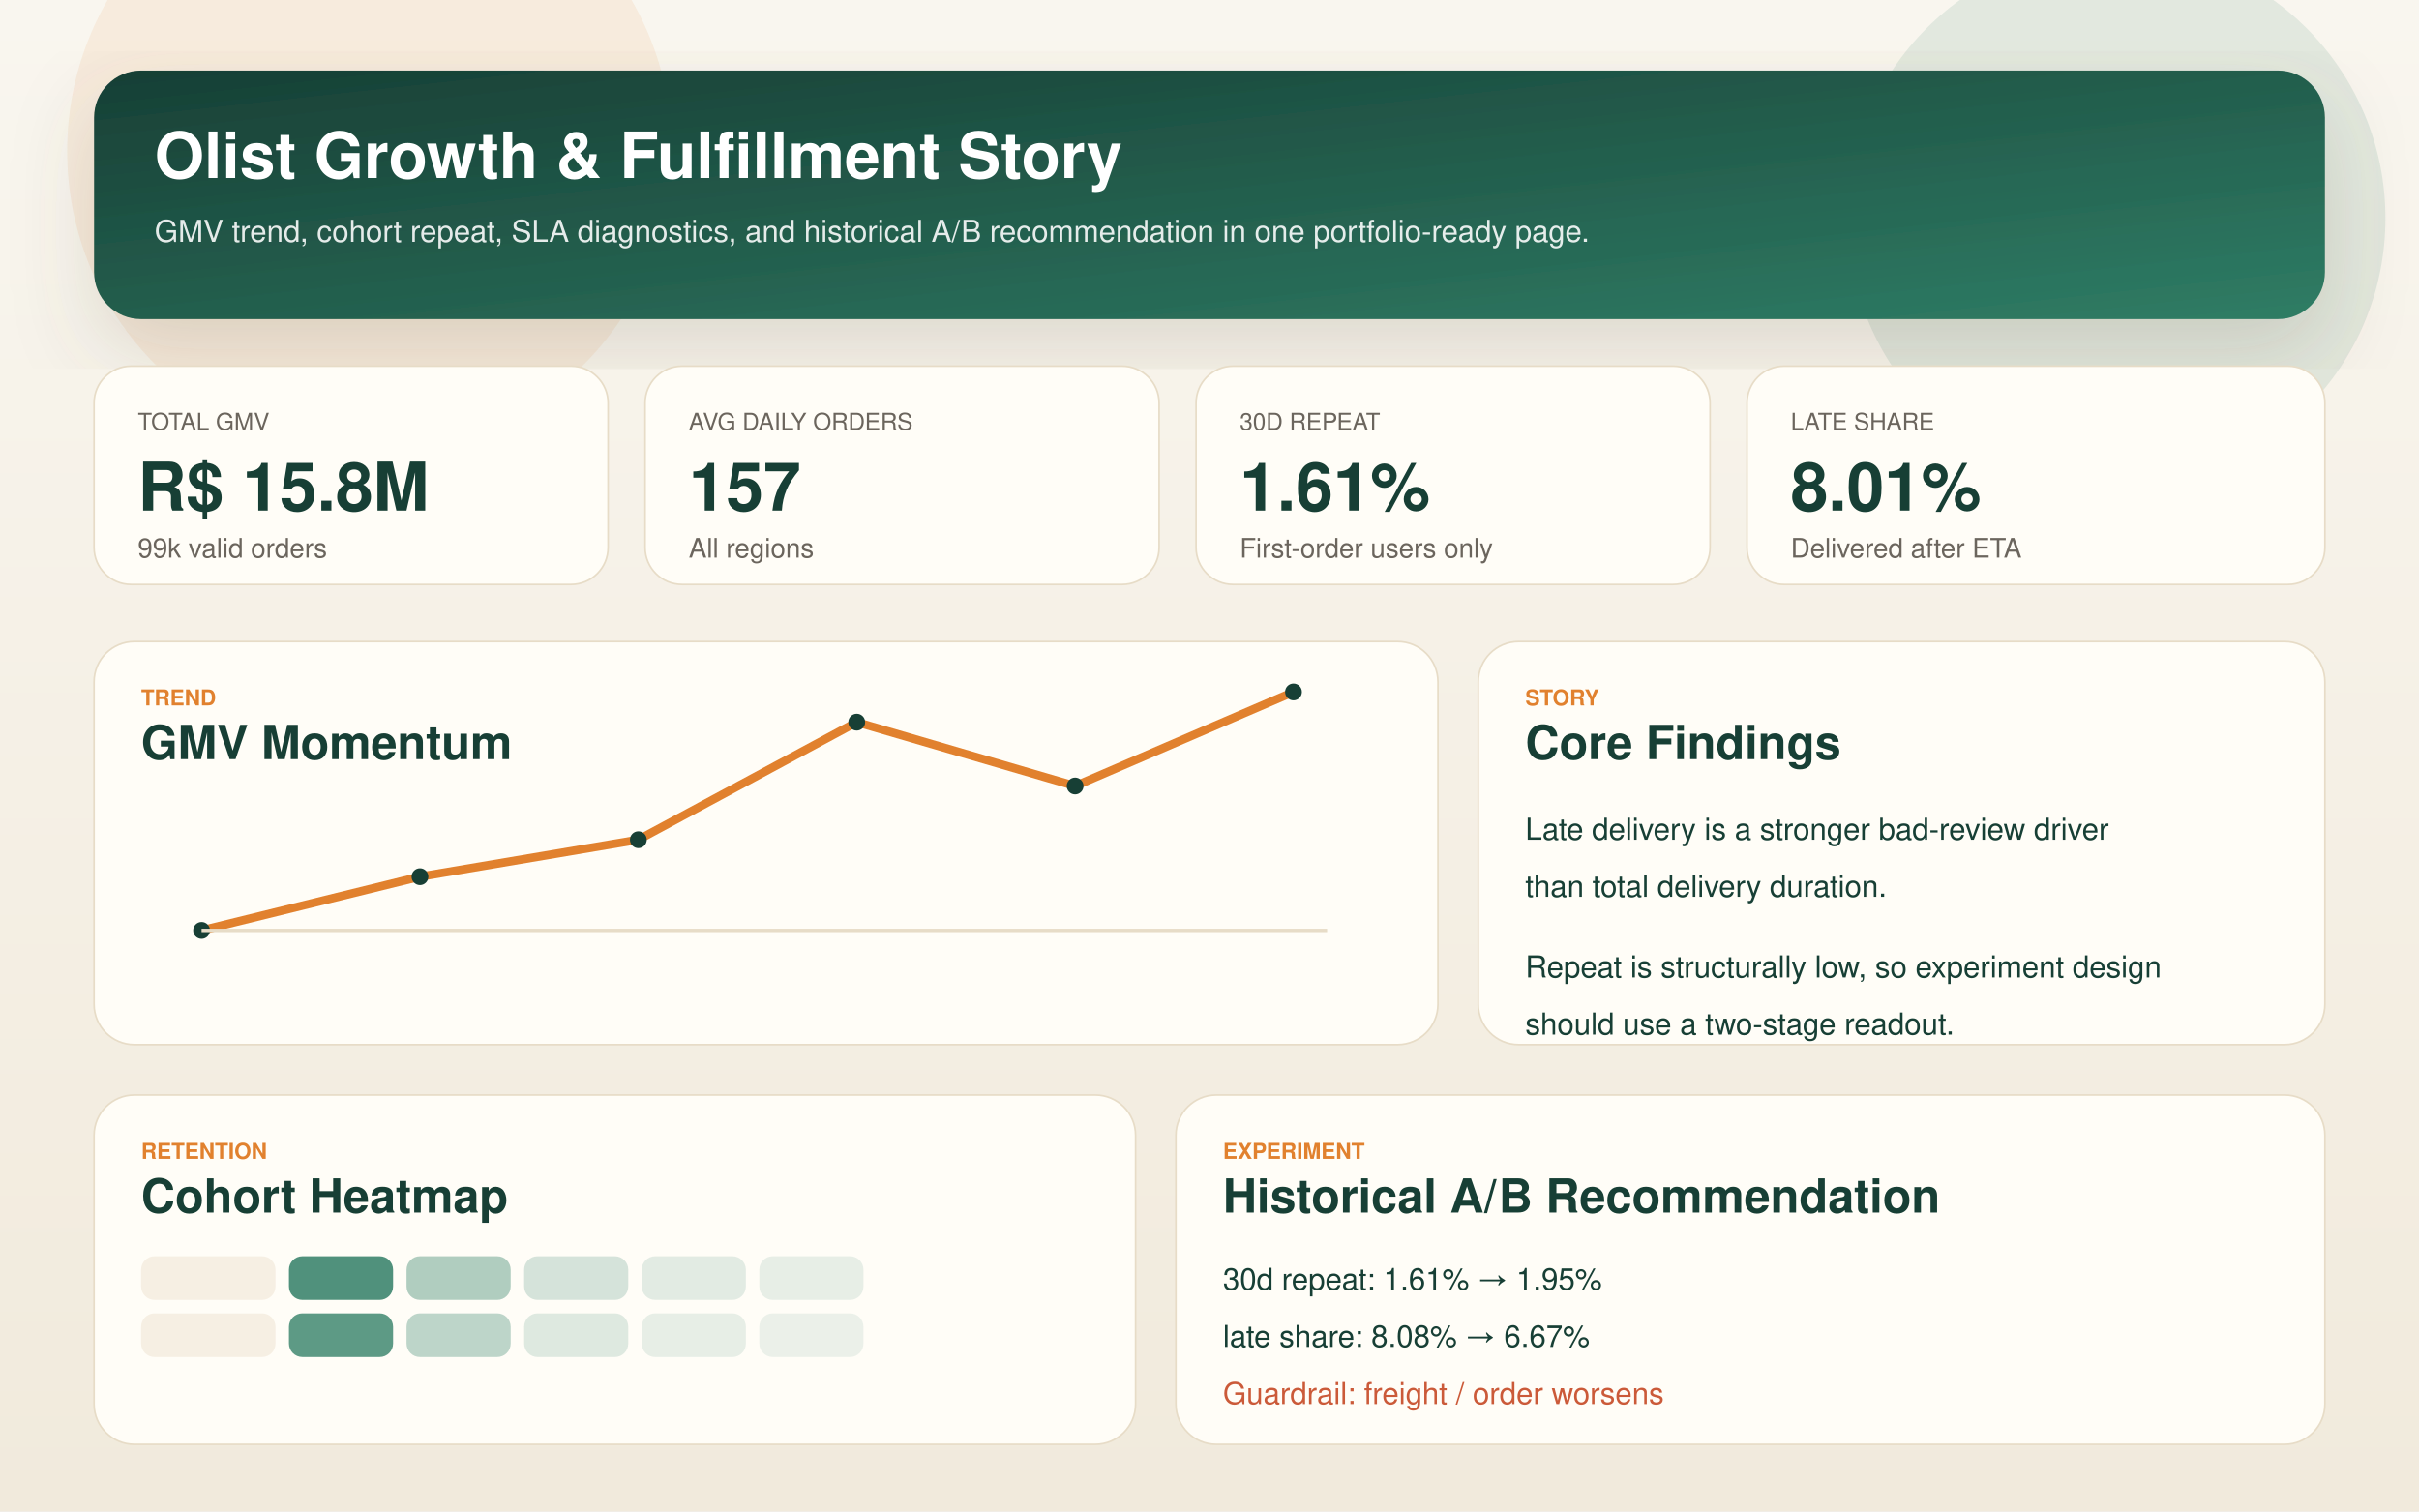
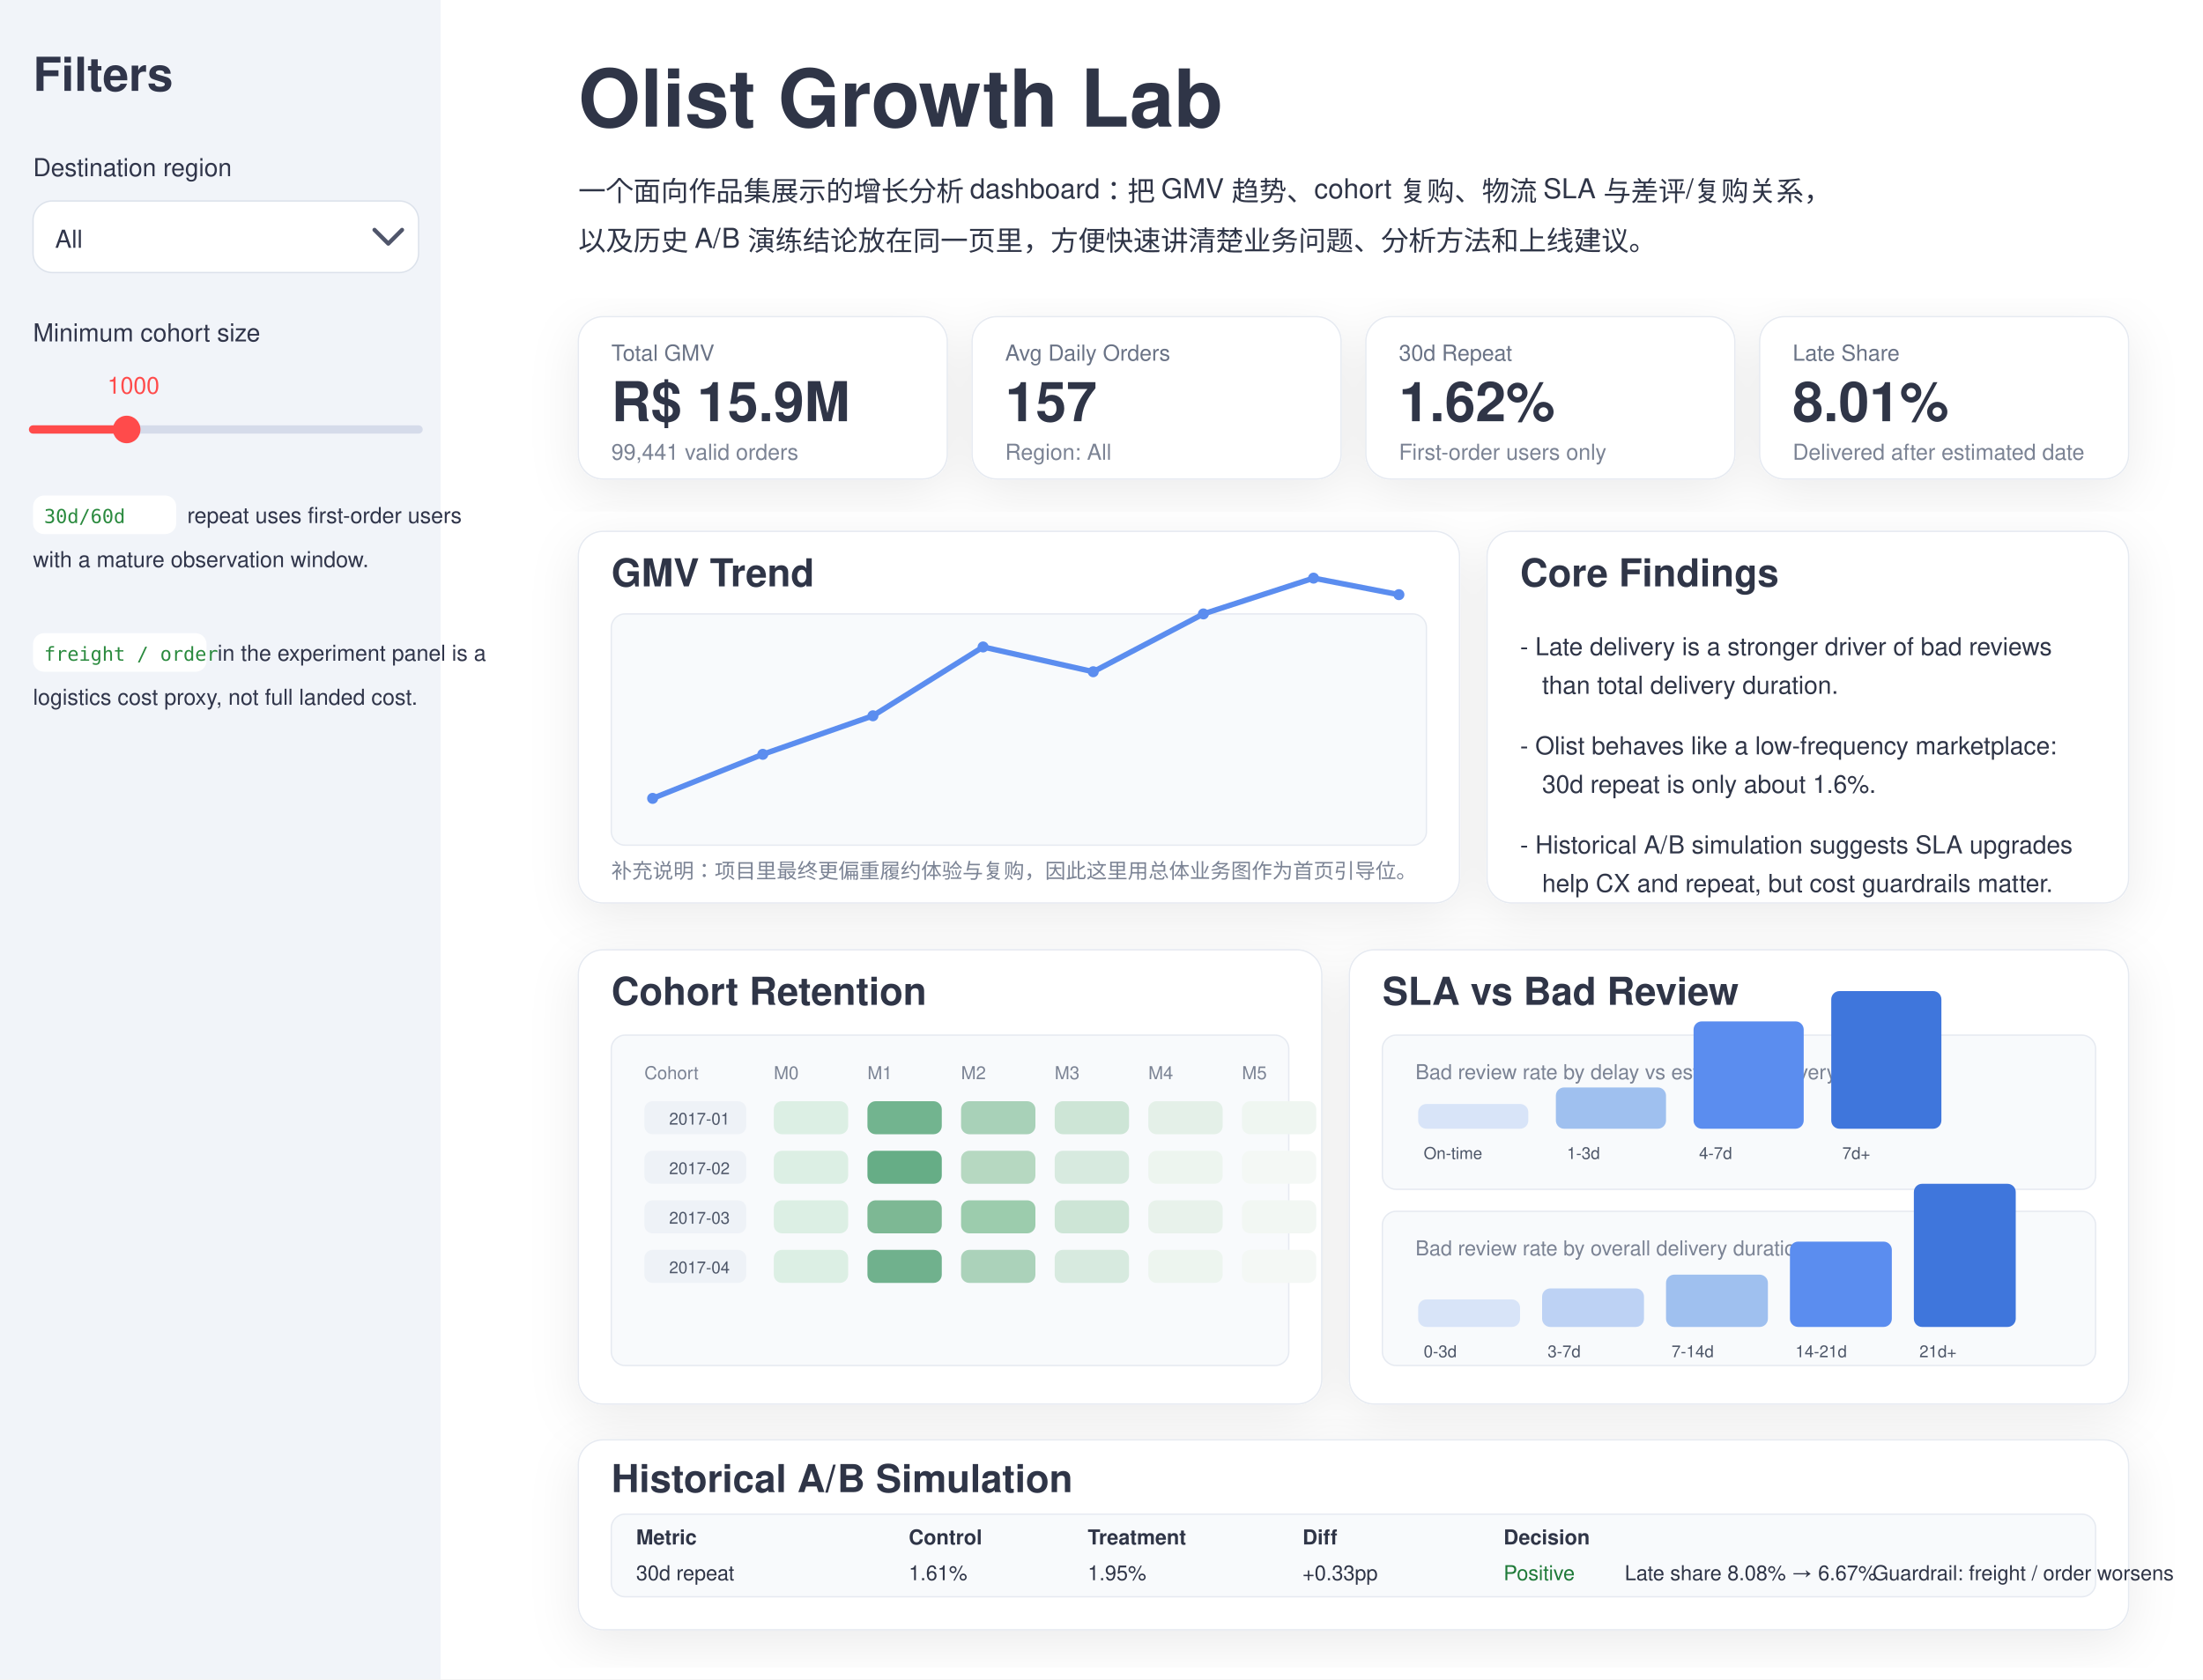
- <svg xmlns="http://www.w3.org/2000/svg" width="1440" height="900" viewBox="0 0 1440 900" role="img" aria-label="Olist dashboard preview">
+ <svg xmlns="http://www.w3.org/2000/svg" width="1600" height="1220" viewBox="0 0 1600 1220" role="img" aria-label="Olist Growth Lab dashboard preview">
  <defs>
-     <linearGradient id="bg" x1="0" x2="0" y1="0" y2="1">
-       <stop offset="0%" stop-color="#f9f6ef" />
-       <stop offset="100%" stop-color="#f1eadc" />
-     </linearGradient>
-     <linearGradient id="hero" x1="0" x2="1" y1="0" y2="1">
-       <stop offset="0%" stop-color="#173f35" />
-       <stop offset="100%" stop-color="#2f7d65" />
-     </linearGradient>
-     <filter id="shadow" x="-20%" y="-20%" width="140%" height="140%">
-       <feDropShadow dx="0" dy="18" stdDeviation="24" flood-color="#6d5d49" flood-opacity="0.18" />
+     <filter id="softShadow" x="-20%" y="-20%" width="140%" height="140%">
+       <feDropShadow dx="0" dy="10" stdDeviation="18" flood-color="#000000" flood-opacity="0.08" />
    </filter>
  </defs>
-   <rect width="1440" height="900" fill="url(#bg)" />
-   <circle cx="220" cy="90" r="180" fill="#e1812e" opacity="0.10" />
-   <circle cx="1260" cy="130" r="160" fill="#2f7d65" opacity="0.12" />
-   <rect x="56" y="42" width="1328" height="148" rx="28" fill="url(#hero)" filter="url(#shadow)" />
-   <text x="92" y="106" font-family="Helvetica, Arial, sans-serif" font-size="38" font-weight="700" fill="#ffffff">Olist Growth &amp; Fulfillment Story</text>
-   <text x="92" y="144" font-family="Helvetica, Arial, sans-serif" font-size="18" fill="rgba(255,255,255,0.88)">GMV trend, cohort repeat, SLA diagnostics, and historical A/B recommendation in one portfolio-ready page.</text>
+   <rect width="1600" height="1220" fill="#ffffff" />
+   <rect x="0" y="0" width="320" height="1220" fill="#f1f4f9" />
+   <text x="24" y="66" font-family="Helvetica, Arial, sans-serif" font-size="34" font-weight="700" fill="#30354a">Filters</text>
+   <text x="24" y="128" font-family="Helvetica, Arial, sans-serif" font-size="18" fill="#30354a">Destination region</text>
+   <rect x="24" y="146" width="280" height="52" rx="14" fill="#ffffff" stroke="#dce2eb" />
+   <text x="40" y="180" font-family="Helvetica, Arial, sans-serif" font-size="18" fill="#30354a">All</text>
+   <path d="M272 167 L282 177 L292 167" fill="none" stroke="#4f556a" stroke-width="3" stroke-linecap="round" stroke-linejoin="round" />
+   <text x="24" y="248" font-family="Helvetica, Arial, sans-serif" font-size="18" fill="#30354a">Minimum cohort size</text>
+   <text x="78" y="286" font-family="Helvetica, Arial, sans-serif" font-size="17" fill="#ff4b4b">1000</text>
+   <line x1="24" y1="312" x2="304" y2="312" stroke="#d5dbea" stroke-width="6" stroke-linecap="round" />
+   <line x1="24" y1="312" x2="92" y2="312" stroke="#ff4b4b" stroke-width="6" stroke-linecap="round" />
+   <circle cx="92" cy="312" r="10" fill="#ff4b4b" />
+   <rect x="24" y="360" width="104" height="28" rx="8" fill="#ffffff" />
+   <text x="32" y="380" font-family="Menlo, Monaco, monospace" font-size="14" fill="#2a8a3e">30d/60d</text>
+   <text x="136" y="380" font-family="Helvetica, Arial, sans-serif" font-size="16" fill="#30354a">repeat uses first-order users</text>
+   <text x="24" y="412" font-family="Helvetica, Arial, sans-serif" font-size="16" fill="#30354a">with a mature observation window.</text>
+   <rect x="24" y="460" width="126" height="28" rx="8" fill="#ffffff" />
+   <text x="32" y="480" font-family="Menlo, Monaco, monospace" font-size="14" fill="#2a8a3e">freight / order</text>
+   <text x="158" y="480" font-family="Helvetica, Arial, sans-serif" font-size="16" fill="#30354a">in the experiment panel is a</text>
+   <text x="24" y="512" font-family="Helvetica, Arial, sans-serif" font-size="16" fill="#30354a">logistics cost proxy, not full landed cost.</text>
+   <text x="420" y="92" font-family="Helvetica, Arial, sans-serif" font-size="58" font-weight="700" fill="#2f3547">Olist Growth Lab</text>
+   <text x="420" y="146" font-family="Helvetica, Arial, sans-serif" font-size="20" fill="#2f3547">一个面向作品集展示的增长分析 dashboard：把 GMV 趋势、cohort 复购、物流 SLA 与差评/复购关系，</text>
+   <text x="420" y="182" font-family="Helvetica, Arial, sans-serif" font-size="20" fill="#2f3547">以及历史 A/B 演练结论放在同一页里，方便快速讲清楚业务问题、分析方法和上线建议。</text>
+   <g font-family="Helvetica, Arial, sans-serif" filter="url(#softShadow)">
+     <rect x="420" y="230" width="268" height="118" rx="18" fill="#ffffff" stroke="#e6eaf1" />
+     <rect x="706" y="230" width="268" height="118" rx="18" fill="#ffffff" stroke="#e6eaf1" />
+     <rect x="992" y="230" width="268" height="118" rx="18" fill="#ffffff" stroke="#e6eaf1" />
+     <rect x="1278" y="230" width="268" height="118" rx="18" fill="#ffffff" stroke="#e6eaf1" />
+   </g>
  <g font-family="Helvetica, Arial, sans-serif">
-     <rect x="56" y="218" width="306" height="130" rx="22" fill="#fffdf7" stroke="#e7dcc7" />
-     <rect x="384" y="218" width="306" height="130" rx="22" fill="#fffdf7" stroke="#e7dcc7" />
-     <rect x="712" y="218" width="306" height="130" rx="22" fill="#fffdf7" stroke="#e7dcc7" />
-     <rect x="1040" y="218" width="344" height="130" rx="22" fill="#fffdf7" stroke="#e7dcc7" />
-     <text x="82" y="256" font-size="14" fill="#6b655d">TOTAL GMV</text>
-     <text x="82" y="304" font-size="40" font-weight="700" fill="#173f35">R$ 15.8M</text>
-     <text x="82" y="332" font-size="16" fill="#6b655d">99k valid orders</text>
-     <text x="410" y="256" font-size="14" fill="#6b655d">AVG DAILY ORDERS</text>
-     <text x="410" y="304" font-size="40" font-weight="700" fill="#173f35">157</text>
-     <text x="410" y="332" font-size="16" fill="#6b655d">All regions</text>
-     <text x="738" y="256" font-size="14" fill="#6b655d">30D REPEAT</text>
-     <text x="738" y="304" font-size="40" font-weight="700" fill="#173f35">1.61%</text>
-     <text x="738" y="332" font-size="16" fill="#6b655d">First-order users only</text>
-     <text x="1066" y="256" font-size="14" fill="#6b655d">LATE SHARE</text>
-     <text x="1066" y="304" font-size="40" font-weight="700" fill="#173f35">8.01%</text>
-     <text x="1066" y="332" font-size="16" fill="#6b655d">Delivered after ETA</text>
+     <text x="444" y="262" font-size="16" fill="#6a7386">Total GMV</text>
+     <text x="444" y="306" font-size="40" font-weight="700" fill="#2f3547">R$ 15.9M</text>
+     <text x="444" y="334" font-size="16" fill="#7b8394">99,441 valid orders</text>
+     <text x="730" y="262" font-size="16" fill="#6a7386">Avg Daily Orders</text>
+     <text x="730" y="306" font-size="40" font-weight="700" fill="#2f3547">157</text>
+     <text x="730" y="334" font-size="16" fill="#7b8394">Region: All</text>
+     <text x="1016" y="262" font-size="16" fill="#6a7386">30d Repeat</text>
+     <text x="1016" y="306" font-size="40" font-weight="700" fill="#2f3547">1.62%</text>
+     <text x="1016" y="334" font-size="16" fill="#7b8394">First-order users only</text>
+     <text x="1302" y="262" font-size="16" fill="#6a7386">Late Share</text>
+     <text x="1302" y="306" font-size="40" font-weight="700" fill="#2f3547">8.01%</text>
+     <text x="1302" y="334" font-size="16" fill="#7b8394">Delivered after estimated date</text>
  </g>
-   <rect x="56" y="382" width="800" height="240" rx="24" fill="#fffdf7" stroke="#e7dcc7" />
-   <text x="84" y="420" font-family="Helvetica, Arial, sans-serif" font-size="13" fill="#e1812e" font-weight="700">TREND</text>
-   <text x="84" y="452" font-family="Helvetica, Arial, sans-serif" font-size="28" fill="#173f35" font-weight="700">GMV Momentum</text>
-   <path d="M120 554 L250 522 L380 500 L510 430 L640 468 L770 412" fill="none" stroke="#e1812e" stroke-width="5" />
-   <path d="M120 554 L250 522 L380 500 L510 430 L640 468 L770 412" fill="none" stroke="#173f35" stroke-width="0" />
-   <circle cx="120" cy="554" r="5" fill="#173f35" />
-   <circle cx="250" cy="522" r="5" fill="#173f35" />
-   <circle cx="380" cy="500" r="5" fill="#173f35" />
-   <circle cx="510" cy="430" r="5" fill="#173f35" />
-   <circle cx="640" cy="468" r="5" fill="#173f35" />
-   <circle cx="770" cy="412" r="5" fill="#173f35" />
-   <line x1="120" y1="554" x2="790" y2="554" stroke="#e7dcc7" stroke-width="2" />
-   <rect x="880" y="382" width="504" height="240" rx="24" fill="#fffdf7" stroke="#e7dcc7" />
-   <text x="908" y="420" font-family="Helvetica, Arial, sans-serif" font-size="13" fill="#e1812e" font-weight="700">STORY</text>
-   <text x="908" y="452" font-family="Helvetica, Arial, sans-serif" font-size="28" fill="#173f35" font-weight="700">Core Findings</text>
-   <text x="908" y="500" font-family="Helvetica, Arial, sans-serif" font-size="18" fill="#173f35">Late delivery is a stronger bad-review driver</text>
-   <text x="908" y="534" font-family="Helvetica, Arial, sans-serif" font-size="18" fill="#173f35">than total delivery duration.</text>
-   <text x="908" y="582" font-family="Helvetica, Arial, sans-serif" font-size="18" fill="#173f35">Repeat is structurally low, so experiment design</text>
-   <text x="908" y="616" font-family="Helvetica, Arial, sans-serif" font-size="18" fill="#173f35">should use a two-stage readout.</text>
-   <rect x="56" y="652" width="620" height="208" rx="24" fill="#fffdf7" stroke="#e7dcc7" />
-   <text x="84" y="690" font-family="Helvetica, Arial, sans-serif" font-size="13" fill="#e1812e" font-weight="700">RETENTION</text>
-   <text x="84" y="722" font-family="Helvetica, Arial, sans-serif" font-size="28" fill="#173f35" font-weight="700">Cohort Heatmap</text>
-   <g>
-     <rect x="84" y="748" width="80" height="26" rx="8" fill="#f6efe3" />
-     <rect x="172" y="748" width="62" height="26" rx="8" fill="#2f7d65" opacity="0.84" />
-     <rect x="242" y="748" width="62" height="26" rx="8" fill="#2f7d65" opacity="0.38" />
-     <rect x="312" y="748" width="62" height="26" rx="8" fill="#2f7d65" opacity="0.20" />
-     <rect x="382" y="748" width="62" height="26" rx="8" fill="#2f7d65" opacity="0.14" />
-     <rect x="452" y="748" width="62" height="26" rx="8" fill="#2f7d65" opacity="0.12" />
+   <g filter="url(#softShadow)">
+     <rect x="420" y="386" width="640" height="270" rx="18" fill="#ffffff" stroke="#e6eaf1" />
+     <rect x="1080" y="386" width="466" height="270" rx="18" fill="#ffffff" stroke="#e6eaf1" />
+   </g>
+   <text x="444" y="426" font-family="Helvetica, Arial, sans-serif" font-size="28" font-weight="700" fill="#2f3547">GMV Trend</text>
+   <rect x="444" y="446" width="592" height="168" rx="10" fill="#f8fafc" stroke="#e6eaf1" />
+   <path d="M474 580 L554 548 L634 520 L714 470 L794 488 L874 446 L954 420 L1016 432" fill="none" stroke="#5b8def" stroke-width="4" stroke-linecap="round" stroke-linejoin="round" />
+   <circle cx="474" cy="580" r="4" fill="#5b8def" />
+   <circle cx="554" cy="548" r="4" fill="#5b8def" />
+   <circle cx="634" cy="520" r="4" fill="#5b8def" />
+   <circle cx="714" cy="470" r="4" fill="#5b8def" />
+   <circle cx="794" cy="488" r="4" fill="#5b8def" />
+   <circle cx="874" cy="446" r="4" fill="#5b8def" />
+   <circle cx="954" cy="420" r="4" fill="#5b8def" />
+   <circle cx="1016" cy="432" r="4" fill="#5b8def" />
+   <text x="444" y="638" font-family="Helvetica, Arial, sans-serif" font-size="15" fill="#7b8394">补充说明：项目里最终更偏重履约体验与复购，因此这里用总体业务图作为首页引导位。</text>
+   <text x="1104" y="426" font-family="Helvetica, Arial, sans-serif" font-size="28" font-weight="700" fill="#2f3547">Core Findings</text>
+   <text x="1104" y="476" font-family="Helvetica, Arial, sans-serif" font-size="18" fill="#2f3547">- Late delivery is a stronger driver of bad reviews</text>
+   <text x="1120" y="504" font-family="Helvetica, Arial, sans-serif" font-size="18" fill="#2f3547">than total delivery duration.</text>
+   <text x="1104" y="548" font-family="Helvetica, Arial, sans-serif" font-size="18" fill="#2f3547">- Olist behaves like a low-frequency marketplace:</text>
+   <text x="1120" y="576" font-family="Helvetica, Arial, sans-serif" font-size="18" fill="#2f3547">30d repeat is only about 1.6%.</text>
+   <text x="1104" y="620" font-family="Helvetica, Arial, sans-serif" font-size="18" fill="#2f3547">- Historical A/B simulation suggests SLA upgrades</text>
+   <text x="1120" y="648" font-family="Helvetica, Arial, sans-serif" font-size="18" fill="#2f3547">help CX and repeat, but cost guardrails matter.</text>
+   <g filter="url(#softShadow)">
+     <rect x="420" y="690" width="540" height="330" rx="18" fill="#ffffff" stroke="#e6eaf1" />
+     <rect x="980" y="690" width="566" height="330" rx="18" fill="#ffffff" stroke="#e6eaf1" />
+   </g>
+   <text x="444" y="730" font-family="Helvetica, Arial, sans-serif" font-size="28" font-weight="700" fill="#2f3547">Cohort Retention</text>
+   <rect x="444" y="752" width="492" height="240" rx="10" fill="#f8fafc" stroke="#e6eaf1" />
+   <g font-family="Helvetica, Arial, sans-serif" font-size="13">
+     <text x="468" y="784" fill="#7b8394">Cohort</text>
+     <text x="562" y="784" fill="#7b8394">M0</text>
+     <text x="630" y="784" fill="#7b8394">M1</text>
+     <text x="698" y="784" fill="#7b8394">M2</text>
+     <text x="766" y="784" fill="#7b8394">M3</text>
+     <text x="834" y="784" fill="#7b8394">M4</text>
+     <text x="902" y="784" fill="#7b8394">M5</text>
  </g>
  <g>
-     <rect x="84" y="782" width="80" height="26" rx="8" fill="#f6efe3" />
-     <rect x="172" y="782" width="62" height="26" rx="8" fill="#2f7d65" opacity="0.78" />
-     <rect x="242" y="782" width="62" height="26" rx="8" fill="#2f7d65" opacity="0.32" />
-     <rect x="312" y="782" width="62" height="26" rx="8" fill="#2f7d65" opacity="0.16" />
-     <rect x="382" y="782" width="62" height="26" rx="8" fill="#2f7d65" opacity="0.12" />
-     <rect x="452" y="782" width="62" height="26" rx="8" fill="#2f7d65" opacity="0.10" />
+     <rect x="468" y="800" width="74" height="24" rx="6" fill="#eef2f7" />
+     <text x="486" y="817" font-family="Helvetica, Arial, sans-serif" font-size="12" fill="#4d5668">2017-01</text>
+     <rect x="562" y="800" width="54" height="24" rx="6" fill="#dcefe4" />
+     <rect x="630" y="800" width="54" height="24" rx="6" fill="#72b48f" />
+     <rect x="698" y="800" width="54" height="24" rx="6" fill="#a8d1b8" />
+     <rect x="766" y="800" width="54" height="24" rx="6" fill="#cde5d6" />
+     <rect x="834" y="800" width="54" height="24" rx="6" fill="#e4f0e8" />
+     <rect x="902" y="800" width="54" height="24" rx="6" fill="#eff6f1" />
+     <rect x="468" y="836" width="74" height="24" rx="6" fill="#eef2f7" />
+     <text x="486" y="853" font-family="Helvetica, Arial, sans-serif" font-size="12" fill="#4d5668">2017-02</text>
+     <rect x="562" y="836" width="54" height="24" rx="6" fill="#dcefe4" />
+     <rect x="630" y="836" width="54" height="24" rx="6" fill="#66ad86" />
+     <rect x="698" y="836" width="54" height="24" rx="6" fill="#b6d8c1" />
+     <rect x="766" y="836" width="54" height="24" rx="6" fill="#d7eadf" />
+     <rect x="834" y="836" width="54" height="24" rx="6" fill="#edf5ef" />
+     <rect x="902" y="836" width="54" height="24" rx="6" fill="#f4f8f5" />
+     <rect x="468" y="872" width="74" height="24" rx="6" fill="#eef2f7" />
+     <text x="486" y="889" font-family="Helvetica, Arial, sans-serif" font-size="12" fill="#4d5668">2017-03</text>
+     <rect x="562" y="872" width="54" height="24" rx="6" fill="#dcefe4" />
+     <rect x="630" y="872" width="54" height="24" rx="6" fill="#7db894" />
+     <rect x="698" y="872" width="54" height="24" rx="6" fill="#9cccad" />
+     <rect x="766" y="872" width="54" height="24" rx="6" fill="#cde5d6" />
+     <rect x="834" y="872" width="54" height="24" rx="6" fill="#e8f2eb" />
+     <rect x="902" y="872" width="54" height="24" rx="6" fill="#f2f7f3" />
+     <rect x="468" y="908" width="74" height="24" rx="6" fill="#eef2f7" />
+     <text x="486" y="925" font-family="Helvetica, Arial, sans-serif" font-size="12" fill="#4d5668">2017-04</text>
+     <rect x="562" y="908" width="54" height="24" rx="6" fill="#dcefe4" />
+     <rect x="630" y="908" width="54" height="24" rx="6" fill="#70b18d" />
+     <rect x="698" y="908" width="54" height="24" rx="6" fill="#abd2ba" />
+     <rect x="766" y="908" width="54" height="24" rx="6" fill="#d7eadf" />
+     <rect x="834" y="908" width="54" height="24" rx="6" fill="#edf5ef" />
+     <rect x="902" y="908" width="54" height="24" rx="6" fill="#f4f8f5" />
  </g>
-   <rect x="700" y="652" width="684" height="208" rx="24" fill="#fffdf7" stroke="#e7dcc7" />
-   <text x="728" y="690" font-family="Helvetica, Arial, sans-serif" font-size="13" fill="#e1812e" font-weight="700">EXPERIMENT</text>
-   <text x="728" y="722" font-family="Helvetica, Arial, sans-serif" font-size="28" fill="#173f35" font-weight="700">Historical A/B Recommendation</text>
-   <text x="728" y="768" font-family="Helvetica, Arial, sans-serif" font-size="18" fill="#173f35">30d repeat: 1.61% → 1.95%</text>
-   <text x="728" y="802" font-family="Helvetica, Arial, sans-serif" font-size="18" fill="#173f35">late share: 8.08% → 6.67%</text>
-   <text x="728" y="836" font-family="Helvetica, Arial, sans-serif" font-size="18" fill="#cb5a39">Guardrail: freight / order worsens</text>
+   <text x="1004" y="730" font-family="Helvetica, Arial, sans-serif" font-size="28" font-weight="700" fill="#2f3547">SLA vs Bad Review</text>
+   <rect x="1004" y="752" width="518" height="112" rx="10" fill="#f8fafc" stroke="#e6eaf1" />
+   <rect x="1004" y="880" width="518" height="112" rx="10" fill="#f8fafc" stroke="#e6eaf1" />
+   <text x="1028" y="784" font-family="Helvetica, Arial, sans-serif" font-size="15" fill="#7b8394">Bad review rate by delay vs estimated delivery</text>
+   <text x="1028" y="912" font-family="Helvetica, Arial, sans-serif" font-size="15" fill="#7b8394">Bad review rate by overall delivery duration</text>
+   <g>
+     <rect x="1030" y="802" width="80" height="18" rx="6" fill="#d8e4f8" />
+     <rect x="1130" y="790" width="80" height="30" rx="6" fill="#9fc0ef" />
+     <rect x="1230" y="742" width="80" height="78" rx="6" fill="#5b8def" />
+     <rect x="1330" y="720" width="80" height="100" rx="6" fill="#3f76dc" />
+     <text x="1034" y="842" font-family="Helvetica, Arial, sans-serif" font-size="12" fill="#4d5668">On-time</text>
+     <text x="1138" y="842" font-family="Helvetica, Arial, sans-serif" font-size="12" fill="#4d5668">1-3d</text>
+     <text x="1234" y="842" font-family="Helvetica, Arial, sans-serif" font-size="12" fill="#4d5668">4-7d</text>
+     <text x="1338" y="842" font-family="Helvetica, Arial, sans-serif" font-size="12" fill="#4d5668">7d+</text>
+   </g>
+   <g>
+     <rect x="1030" y="944" width="74" height="20" rx="6" fill="#d8e4f8" />
+     <rect x="1120" y="936" width="74" height="28" rx="6" fill="#bdd2f4" />
+     <rect x="1210" y="926" width="74" height="38" rx="6" fill="#9fc0ef" />
+     <rect x="1300" y="902" width="74" height="62" rx="6" fill="#5b8def" />
+     <rect x="1390" y="860" width="74" height="104" rx="6" fill="#3f76dc" />
+     <text x="1034" y="986" font-family="Helvetica, Arial, sans-serif" font-size="12" fill="#4d5668">0-3d</text>
+     <text x="1124" y="986" font-family="Helvetica, Arial, sans-serif" font-size="12" fill="#4d5668">3-7d</text>
+     <text x="1214" y="986" font-family="Helvetica, Arial, sans-serif" font-size="12" fill="#4d5668">7-14d</text>
+     <text x="1304" y="986" font-family="Helvetica, Arial, sans-serif" font-size="12" fill="#4d5668">14-21d</text>
+     <text x="1394" y="986" font-family="Helvetica, Arial, sans-serif" font-size="12" fill="#4d5668">21d+</text>
+   </g>
+   <g filter="url(#softShadow)">
+     <rect x="420" y="1046" width="1126" height="138" rx="18" fill="#ffffff" stroke="#e6eaf1" />
+   </g>
+   <text x="444" y="1084" font-family="Helvetica, Arial, sans-serif" font-size="28" font-weight="700" fill="#2f3547">Historical A/B Simulation</text>
+   <rect x="444" y="1100" width="1078" height="60" rx="10" fill="#f8fafc" stroke="#e6eaf1" />
+   <g font-family="Helvetica, Arial, sans-serif" font-size="15" fill="#2f3547">
+     <text x="462" y="1122" font-weight="700">Metric</text>
+     <text x="660" y="1122" font-weight="700">Control</text>
+     <text x="790" y="1122" font-weight="700">Treatment</text>
+     <text x="946" y="1122" font-weight="700">Diff</text>
+     <text x="1092" y="1122" font-weight="700">Decision</text>
+     <text x="462" y="1148">30d repeat</text>
+     <text x="660" y="1148">1.61%</text>
+     <text x="790" y="1148">1.95%</text>
+     <text x="946" y="1148">+0.33pp</text>
+     <text x="1092" y="1148" fill="#1f7a39">Positive</text>
+     <text x="1180" y="1148">Late share 8.08% → 6.67%</text>
+     <text x="1360" y="1148">Guardrail: freight / order worsens</text>
+   </g>
</svg>
